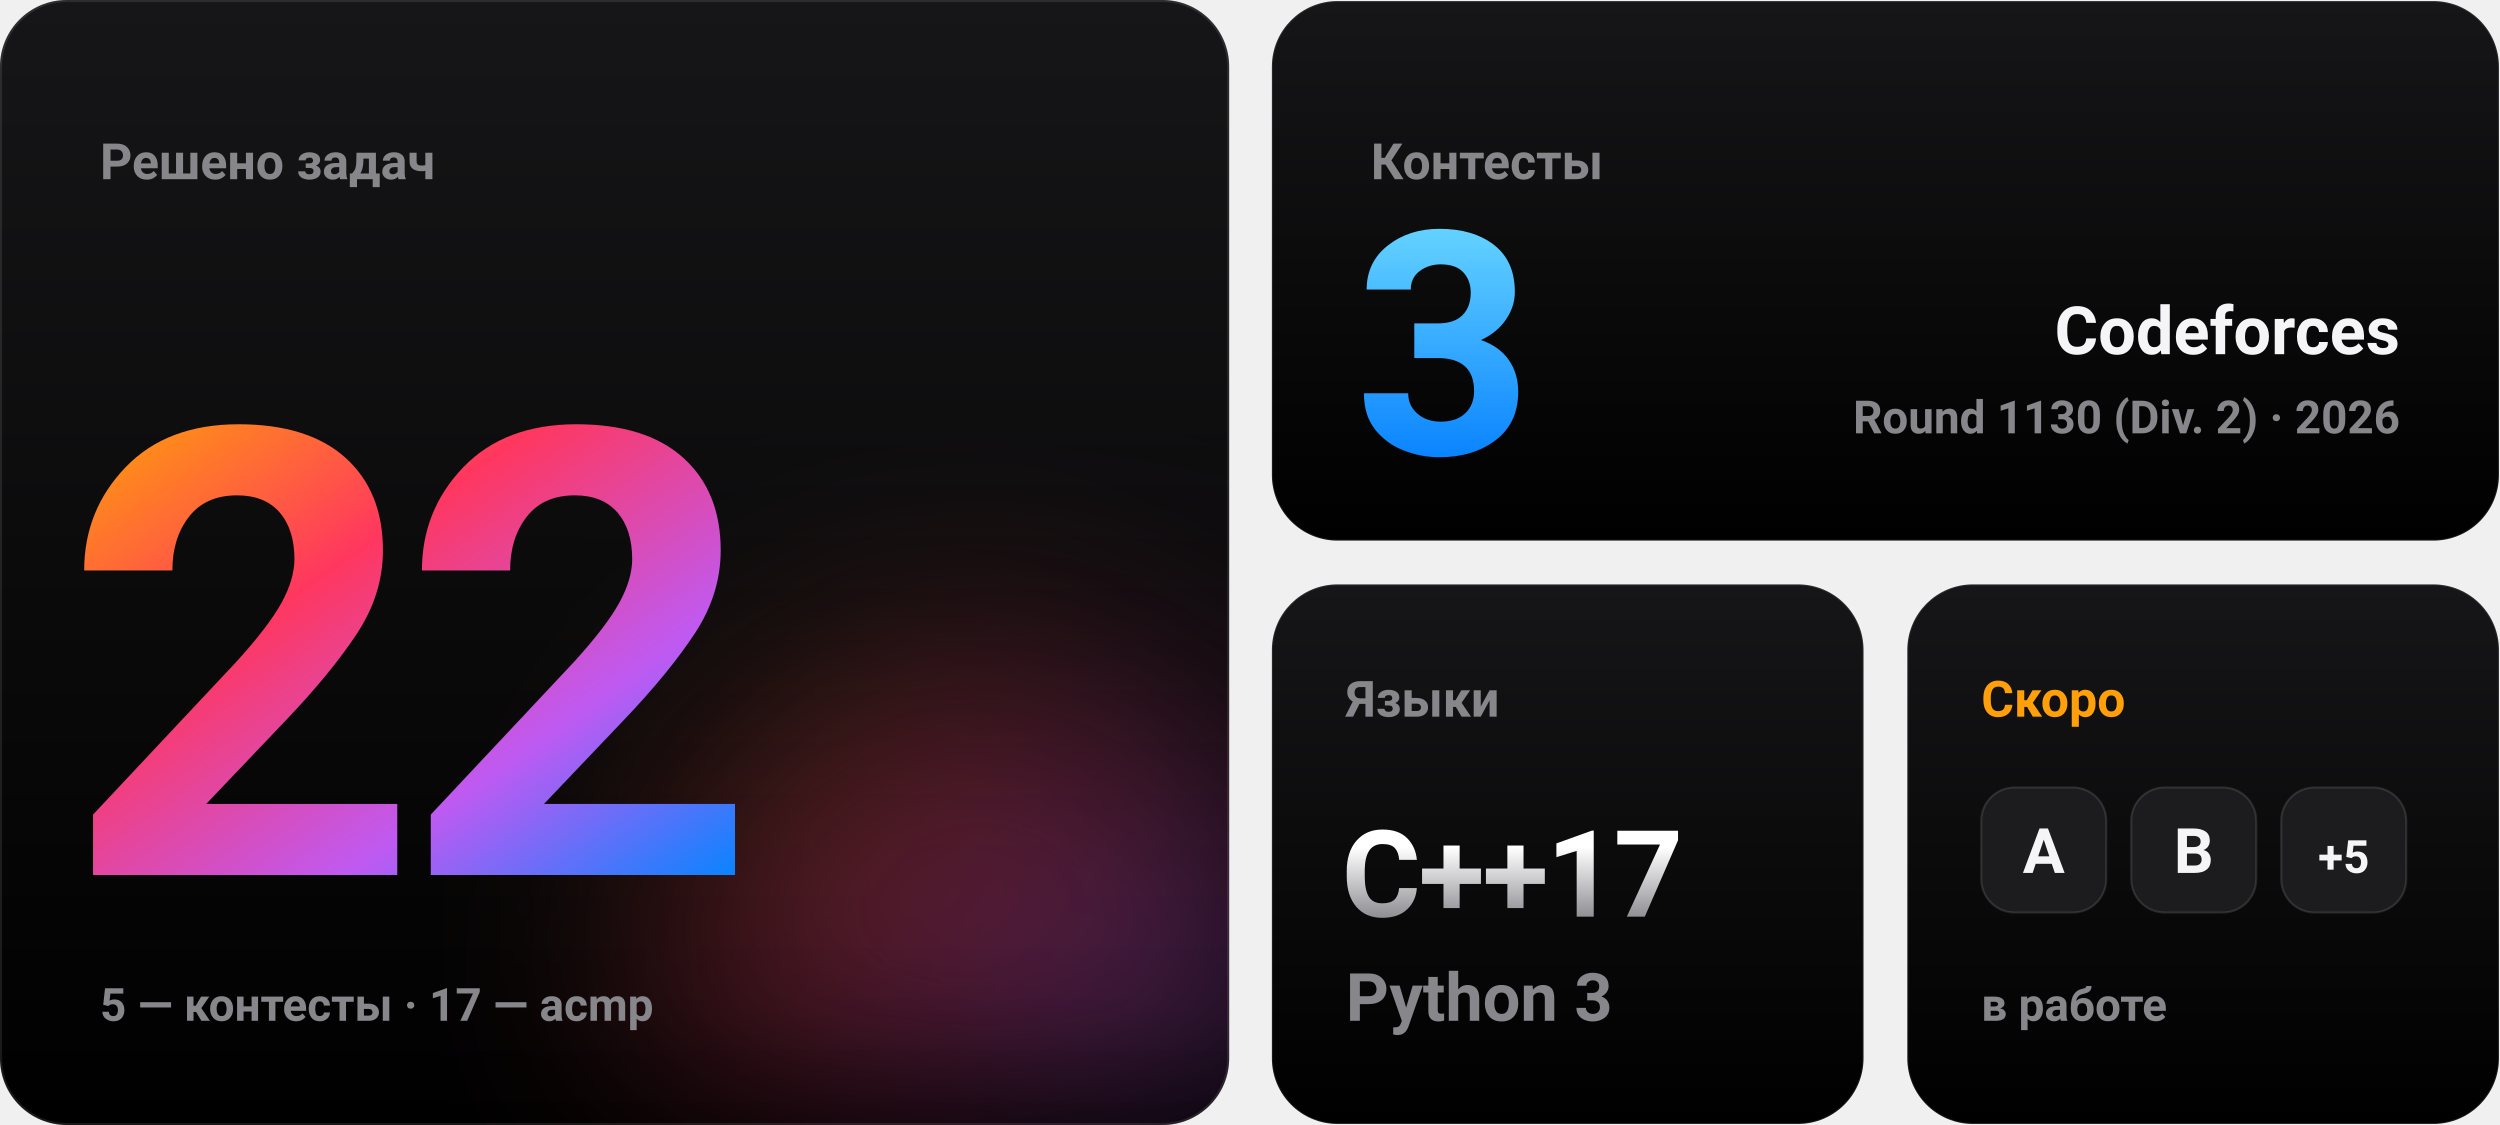
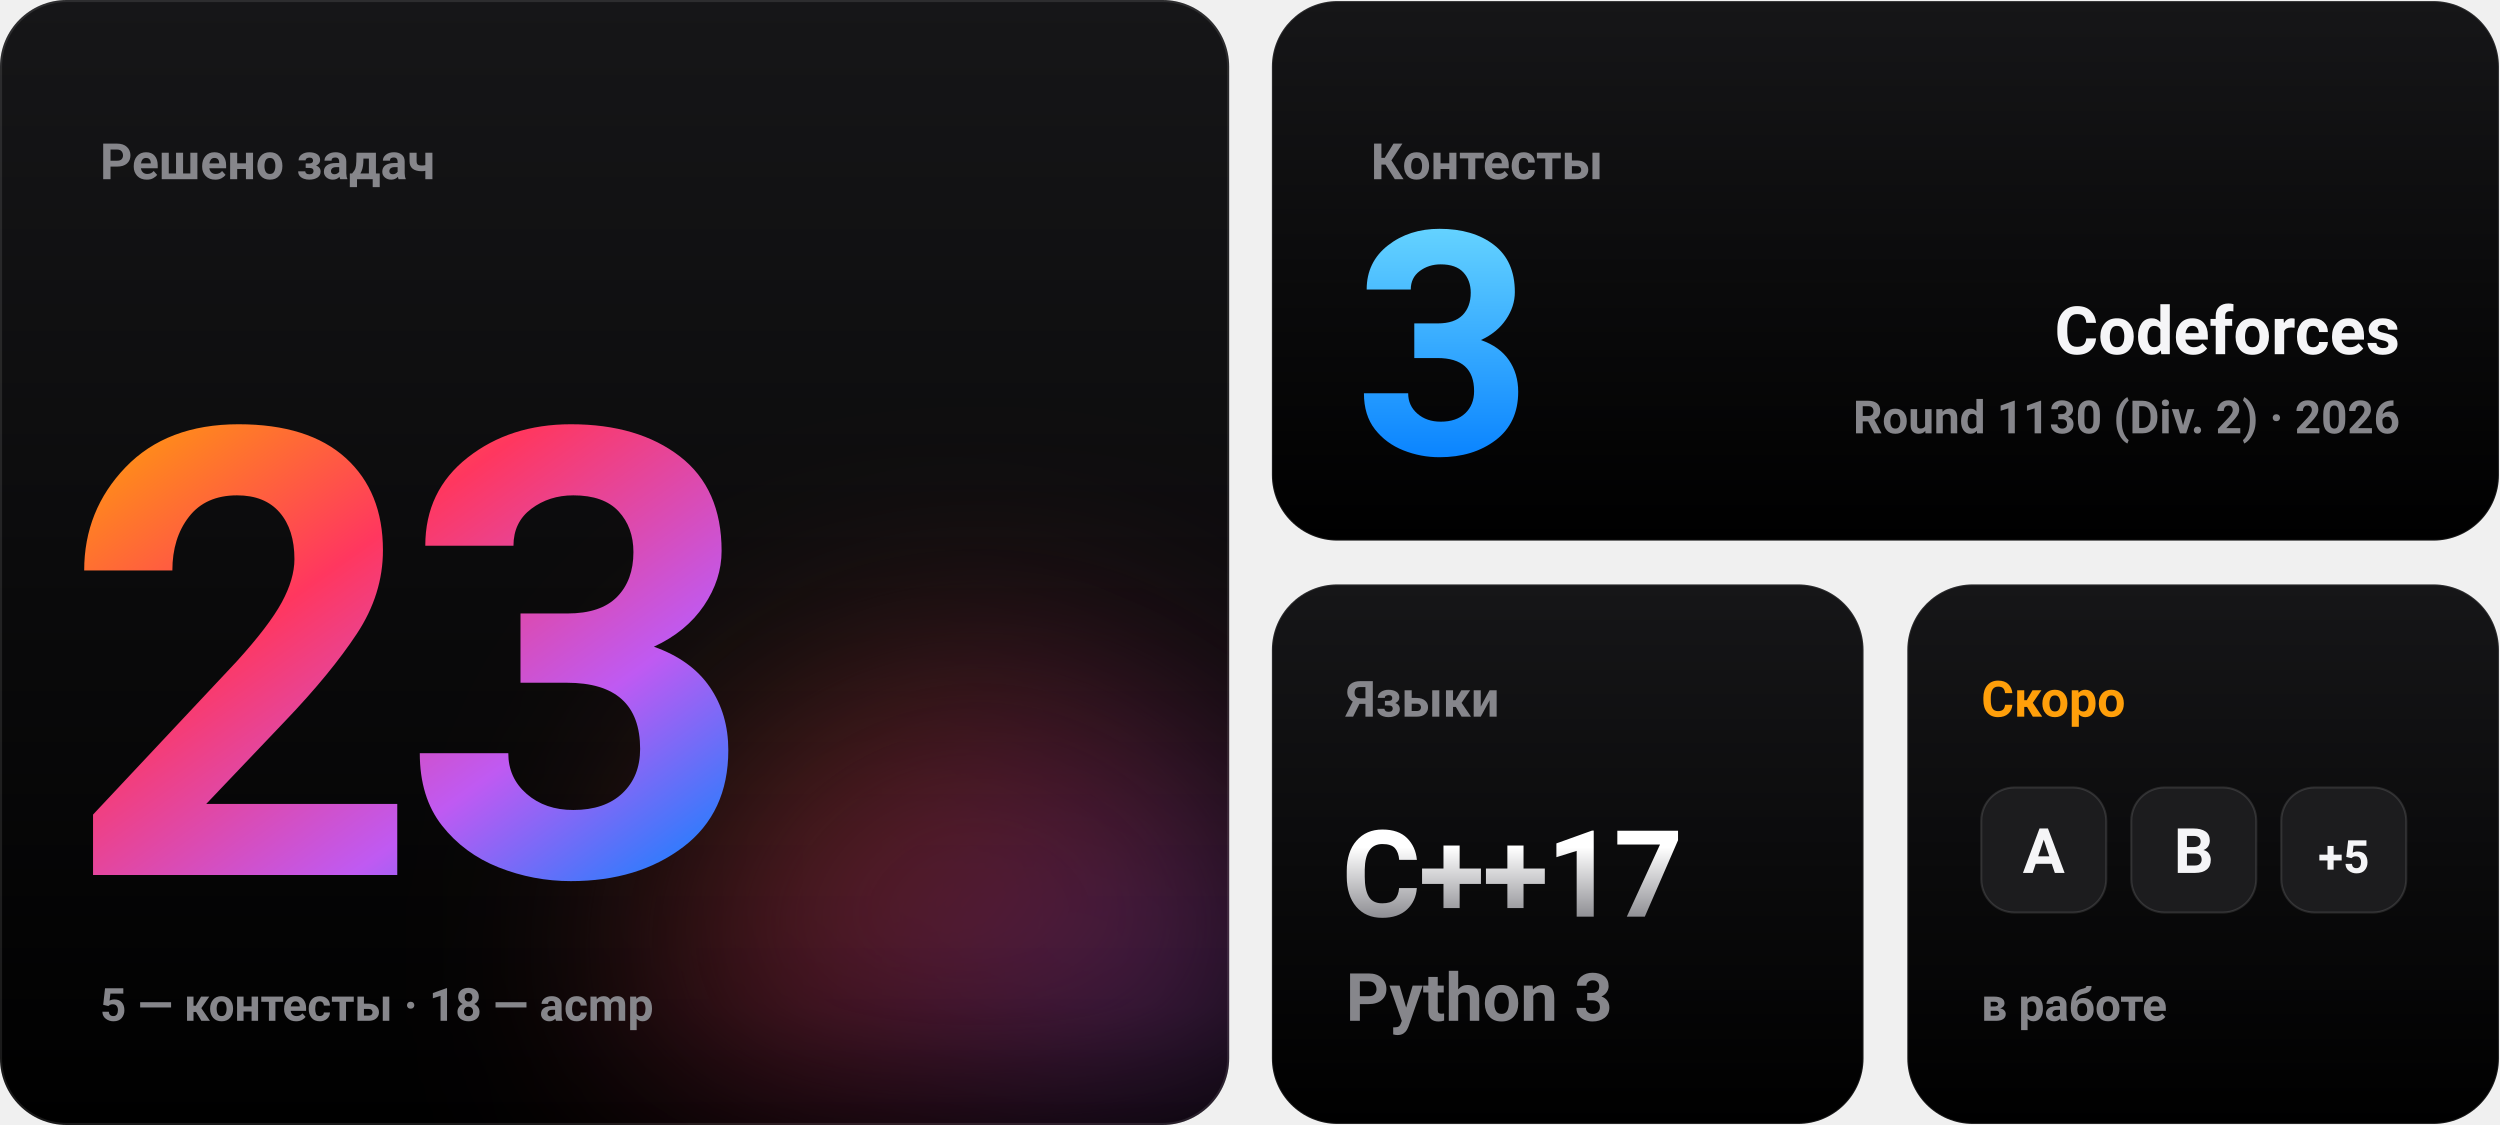
- <svg xmlns="http://www.w3.org/2000/svg" width="1200" height="540" viewBox="0 0 1200 540" role="img" aria-label="Решено задач: 22 (5 с контестов, 17 с acmp). Контестов: 3. Скоро: A, B, C, D, E, F, G.">
+ <svg xmlns="http://www.w3.org/2000/svg" width="1200" height="540" viewBox="0 0 1200 540" role="img" aria-label="Решено задач: 23 (5 с контестов, 18 с acmp). Контестов: 3. Скоро: A, B, C, D, E, F, G.">
  <defs>
    <linearGradient id="ai" x1="0" y1="0" x2="1" y2="1">
      <stop offset="0" stop-color="#ff9f0a" />
      <stop offset="0.35" stop-color="#ff375f" />
      <stop offset="0.7" stop-color="#bf5af2" />
      <stop offset="1" stop-color="#0a84ff" />
    </linearGradient>
    <linearGradient id="blue" x1="0" y1="0" x2="0" y2="1">
      <stop offset="0" stop-color="#64d2ff" />
      <stop offset="1" stop-color="#0a84ff" />
    </linearGradient>
    <linearGradient id="titanium" x1="0" y1="0" x2="0" y2="1">
      <stop offset="0.2" stop-color="#ffffff" />
      <stop offset="1" stop-color="#8e8e93" />
    </linearGradient>
    <linearGradient id="tile" x1="0" y1="0" x2="0" y2="1">
      <stop offset="0" stop-color="#161618" />
      <stop offset="1" stop-color="#000000" />
    </linearGradient>
    <filter id="blur" x="-100%" y="-100%" width="300%" height="300%">
      <feGaussianBlur stdDeviation="60" />
    </filter>
    <clipPath id="t1">
      <rect width="590" height="540" rx="32" />
    </clipPath>
  </defs>
  <g font-family="-apple-system, BlinkMacSystemFont, 'SF Pro Display', 'Segoe UI', Roboto, Helvetica, Arial, sans-serif">
    <g font-weight="600">
      <g clip-path="url(#t1)">
        <rect width="590" height="540" fill="url(#tile)" />
        <circle cx="470" cy="470" r="150" fill="url(#ai)" opacity="0.35" filter="url(#blur)" />
      </g>
      <rect x="0.5" y="0.5" width="589" height="539" rx="31.5" fill="none" stroke="#ffffff" stroke-opacity="0.1" />
      <text x="48" y="86" font-size="24" fill="#86868b">Решено задач</text>
      <g font-size="300" font-weight="700" letter-spacing="-10" fill="url(#ai)">
-         <text x="30" y="420" opacity="0">19<animate attributeName="opacity" values="0;1;0" keyTimes="0;0.000;0.250" calcMode="discrete" dur="0.8s" fill="freeze" />
+         <text x="30" y="420" opacity="0">20<animate attributeName="opacity" values="0;1;0" keyTimes="0;0.000;0.250" calcMode="discrete" dur="0.8s" fill="freeze" />
        </text>
-         <text x="30" y="420" opacity="0">20<animate attributeName="opacity" values="0;1;0" keyTimes="0;0.250;0.500" calcMode="discrete" dur="0.8s" fill="freeze" />
+         <text x="30" y="420" opacity="0">21<animate attributeName="opacity" values="0;1;0" keyTimes="0;0.250;0.500" calcMode="discrete" dur="0.8s" fill="freeze" />
        </text>
-         <text x="30" y="420" opacity="0">21<animate attributeName="opacity" values="0;1;0" keyTimes="0;0.500;0.750" calcMode="discrete" dur="0.8s" fill="freeze" />
+         <text x="30" y="420" opacity="0">22<animate attributeName="opacity" values="0;1;0" keyTimes="0;0.500;0.750" calcMode="discrete" dur="0.8s" fill="freeze" />
        </text>
-         <text x="30" y="420">22<animate attributeName="opacity" values="0;1" keyTimes="0;0.750" calcMode="discrete" dur="0.8s" fill="freeze" />
+         <text x="30" y="420">23<animate attributeName="opacity" values="0;1" keyTimes="0;0.750" calcMode="discrete" dur="0.8s" fill="freeze" />
        </text>
      </g>
-       <text x="48" y="490" font-size="22" fill="#86868b">5 — контесты  ·  17 — acmp</text>
+       <text x="48" y="490" font-size="22" fill="#86868b">5 — контесты  ·  18 — acmp</text>
      <rect x="610.5" y="0.5" width="589" height="259" rx="31.5" fill="url(#tile)" stroke="#ffffff" stroke-opacity="0.1" />
      <text x="658" y="86" font-size="24" fill="#86868b">Контесты</text>
      <text x="650" y="218" font-size="150" font-weight="700" letter-spacing="-4" fill="url(#blue)">3</text>
      <text x="1152" y="170" font-size="32" font-weight="700" fill="#f5f5f7" text-anchor="end">Codeforces</text>
      <text x="1152" y="208" font-size="22" fill="#86868b" text-anchor="end">Round 1130 (Div. 2) · 2026</text>
      <rect x="610.5" y="280.5" width="284" height="259" rx="31.5" fill="url(#tile)" stroke="#ffffff" stroke-opacity="0.1" />
      <text x="646" y="344" font-size="24" fill="#86868b">Языки</text>
      <text x="644" y="440" font-size="58" font-weight="700" letter-spacing="-1" fill="url(#titanium)">C++17</text>
      <text x="646" y="490" font-size="32" fill="#86868b">Python 3</text>
      <rect x="915.5" y="280.5" width="284" height="259" rx="31.5" fill="url(#tile)" stroke="#ffffff" stroke-opacity="0.1" />
      <text x="951" y="344" font-size="24" fill="#ff9f0a">Скоро</text>
      <rect x="951" y="378" width="60" height="60" rx="16" fill="#1c1c1e" stroke="#ffffff" stroke-opacity="0.12" />
      <text x="981" y="419" font-size="30" font-weight="700" fill="#f5f5f7" text-anchor="middle">A</text>
      <rect x="1023" y="378" width="60" height="60" rx="16" fill="#1c1c1e" stroke="#ffffff" stroke-opacity="0.12" />
      <text x="1053" y="419" font-size="30" font-weight="700" fill="#f5f5f7" text-anchor="middle">B</text>
      <rect x="1095" y="378" width="60" height="60" rx="16" fill="#1c1c1e" stroke="#ffffff" stroke-opacity="0.12" />
      <text x="1125" y="419" font-size="22" font-weight="700" fill="#f5f5f7" text-anchor="middle">+5</text>
      <text x="951" y="490" font-size="22" fill="#86868b">в работе</text>
    </g>
  </g>
</svg>
